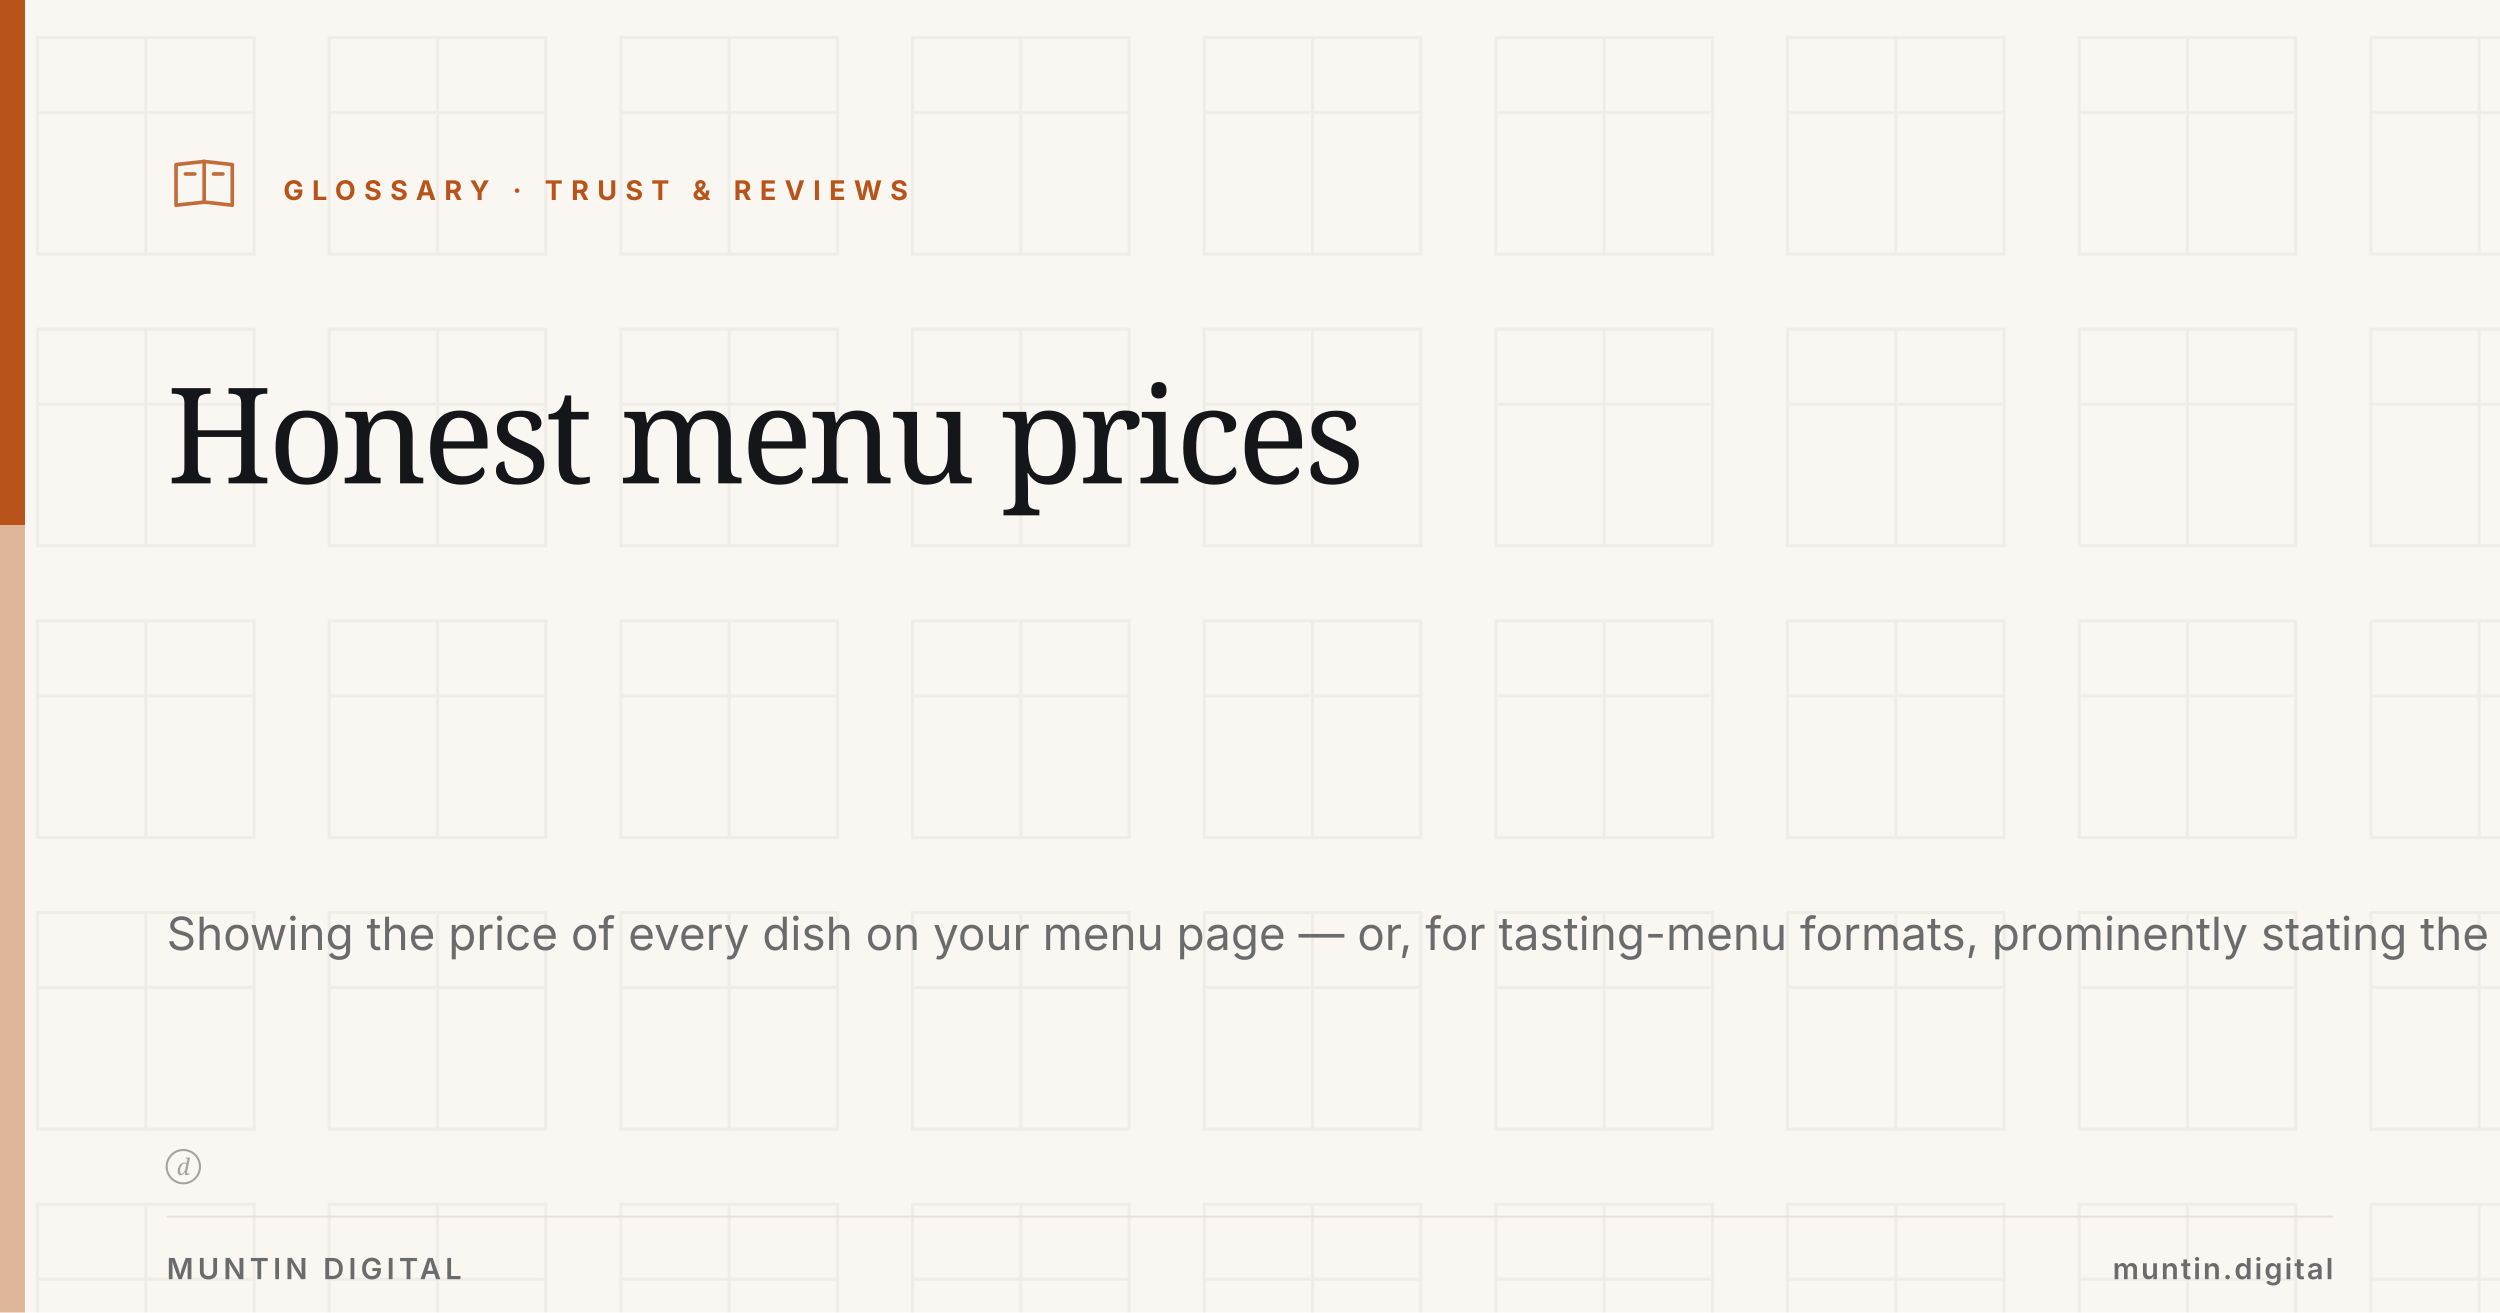
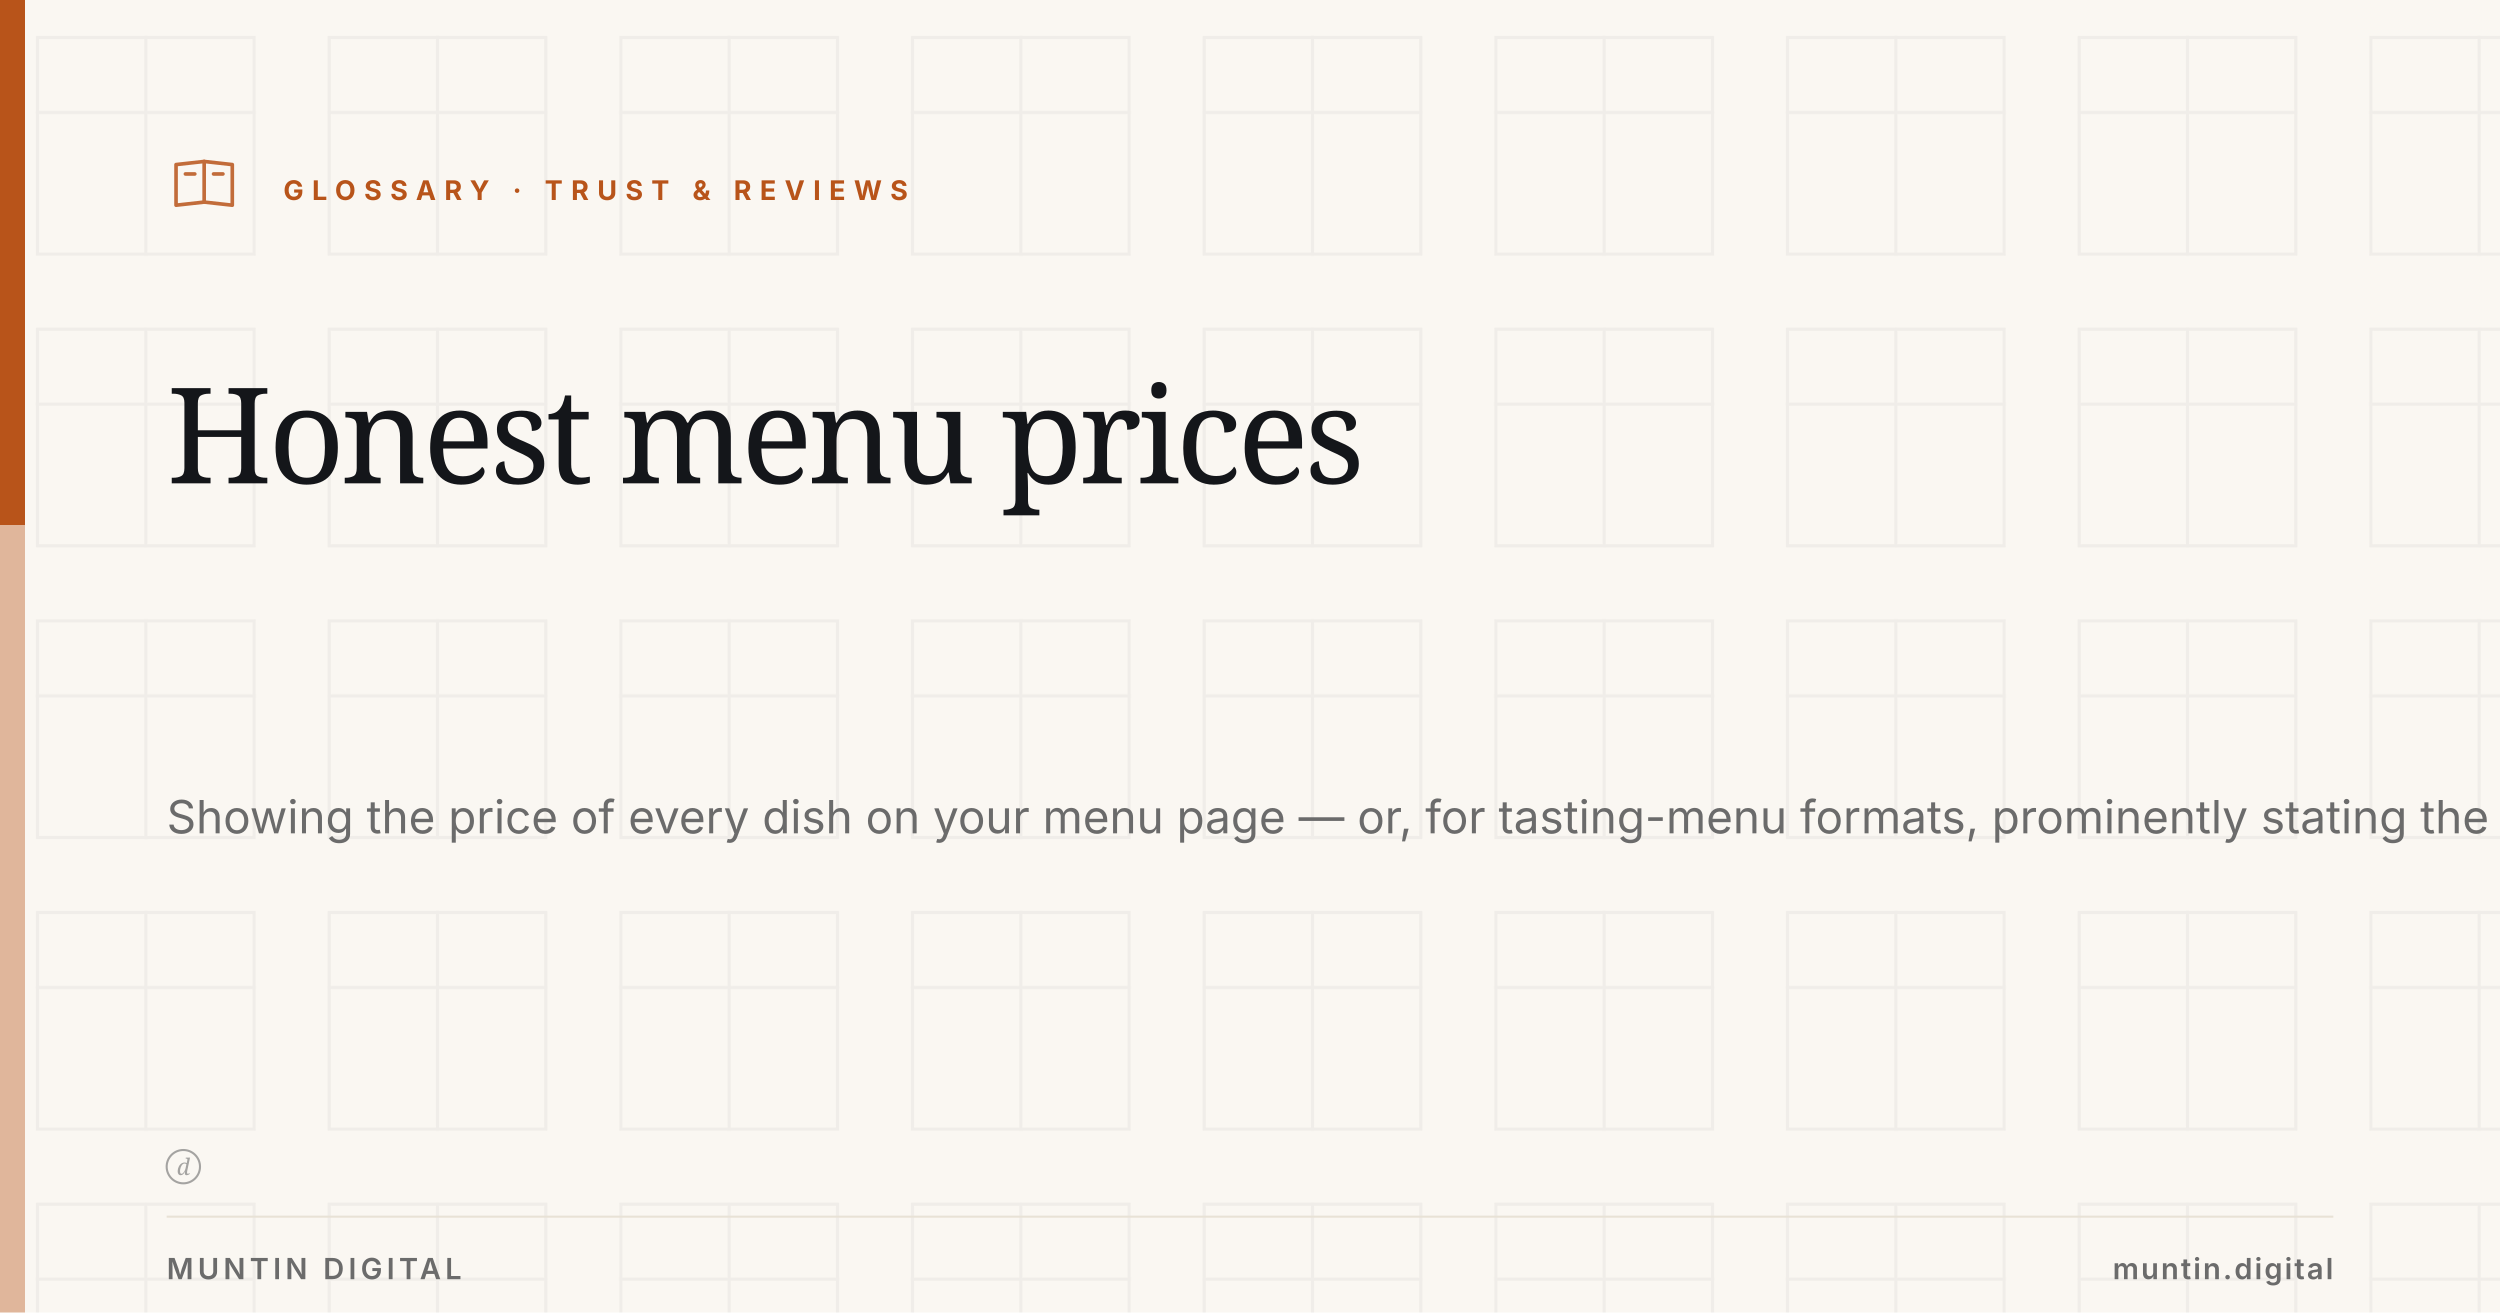
<svg xmlns="http://www.w3.org/2000/svg" viewBox="0 0 1200 630" width="1200" height="630">
  <rect width="1200" height="630" fill="#FAF7F2" />
  <defs>
    <pattern id="muntinField" x="0" y="0" width="140" height="140" patternUnits="userSpaceOnUse">
      <g transform="translate(18, 18)" fill="none" stroke="#14161A" stroke-width="1.5" stroke-linecap="square" stroke-linejoin="miter">
        <rect x="0" y="0" width="104" height="104" />
        <line x1="52" y1="0" x2="52" y2="104" />
        <line x1="0" y1="36" x2="104" y2="36" />
      </g>
    </pattern>
  </defs>
  <rect width="1200" height="630" fill="url(#muntinField)" opacity="0.045" />
  <rect x="0" y="0" width="12" height="252" fill="#B8541A" />
  <rect x="0" y="252" width="12" height="378" fill="#B8541A" opacity="0.4" />
  <g transform="translate(80, 70) scale(1.5)" fill="none" stroke="#B8541A" stroke-width="1.167" stroke-linecap="round" stroke-linejoin="round" color="#B8541A" opacity="0.85">
    <path d="M3 6 L12 5 L21 6 L21 19 L12 18 L3 19 Z" />
    <line x1="12" y1="5" x2="12" y2="18" />
    <line x1="6" y1="9" x2="9" y2="9" />
    <line x1="15" y1="9" x2="18" y2="9" />
  </g>
  <text x="136" y="96" font-family="Inter, Arial, sans-serif" font-size="13" font-weight="700" letter-spacing="4" fill="#B8541A">GLOSSARY · TRUST &amp; REVIEWS</text>
  <text x="80" y="232" font-family="Fraunces, Georgia, serif" font-size="64" font-weight="500" letter-spacing="-2" fill="#14161A">Honest menu prices</text>
-   <text x="80" y="456" font-family="Inter, Arial, sans-serif" font-size="22" font-weight="400" fill="#6B6B6B">Showing the price of every dish on your menu page — or, for tasting-menu formats, prominently stating the total.</text>
+   <text x="80" y="400" font-family="Inter, Arial, sans-serif" font-size="22" font-weight="400" fill="#6B6B6B">Showing the price of every dish on your menu page — or, for tasting-menu formats, prominently stating the total.</text>
  <g transform="translate(80, 552)" fill="#6B6B6B" opacity="0.6">
    <circle cx="8" cy="8" r="8" fill="none" stroke="#6B6B6B" stroke-width="1" />
    <text x="8" y="12" text-anchor="middle" font-family="Fraunces, Georgia, serif" font-style="italic" font-size="11" font-weight="500" fill="#6B6B6B">d</text>
  </g>
  <line x1="80" y1="584" x2="1120" y2="584" stroke="#E8E2D6" stroke-width="1" />
  <text x="80" y="614" font-family="Inter, Arial, sans-serif" font-size="14" font-weight="600" letter-spacing="2" fill="#6B6B6B">MUNTIN DIGITAL</text>
  <text x="1120" y="614" text-anchor="end" font-family="Inter, Arial, sans-serif" font-size="14" font-weight="600" letter-spacing="1" fill="#6B6B6B">muntin.digital</text>
</svg>
